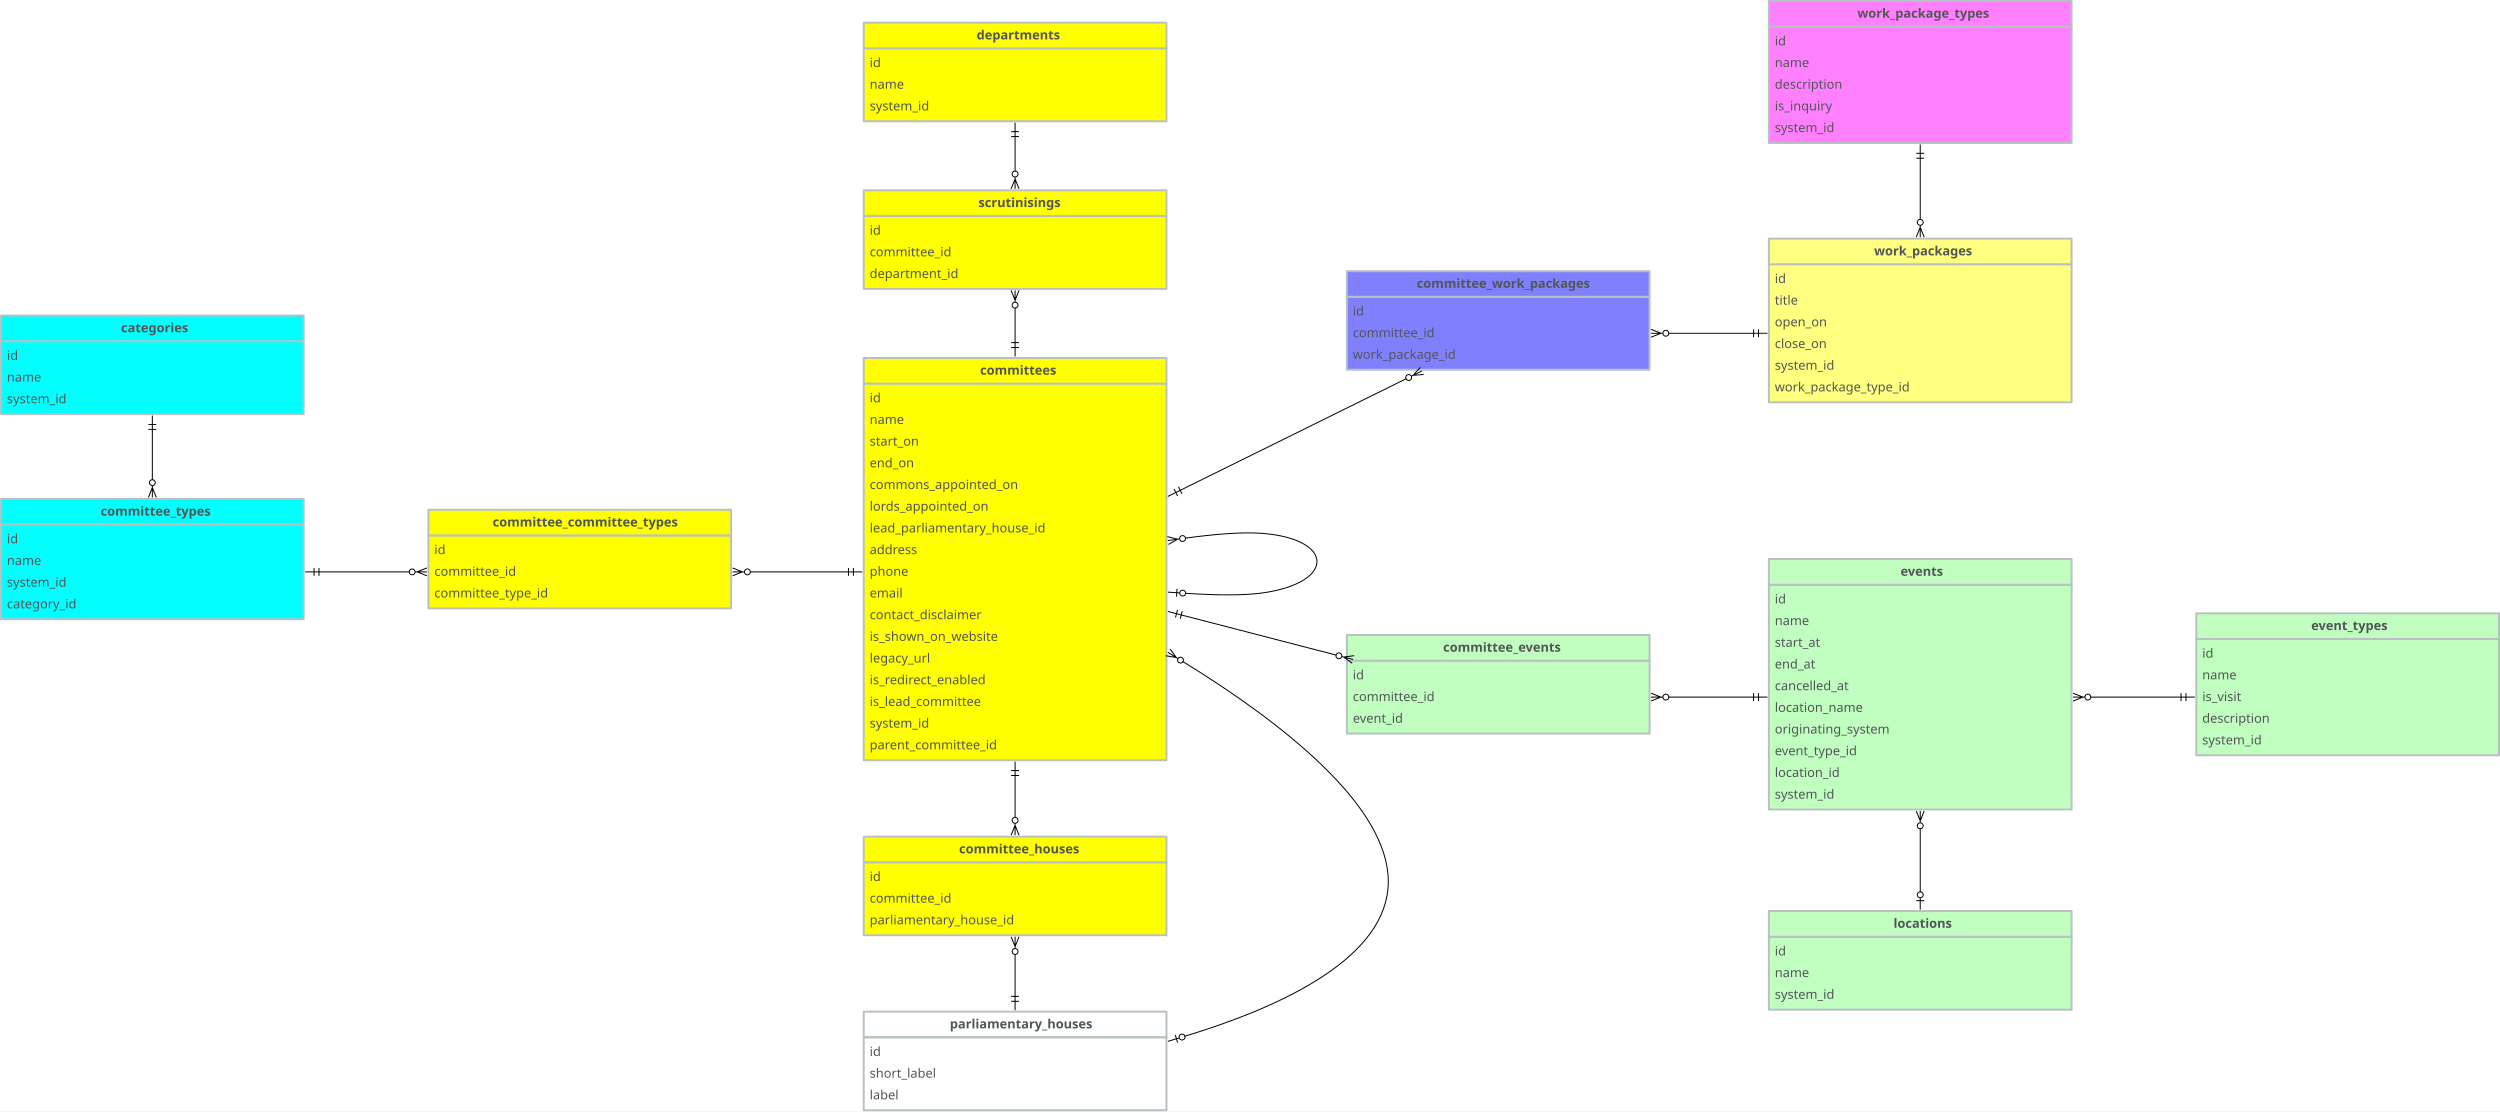
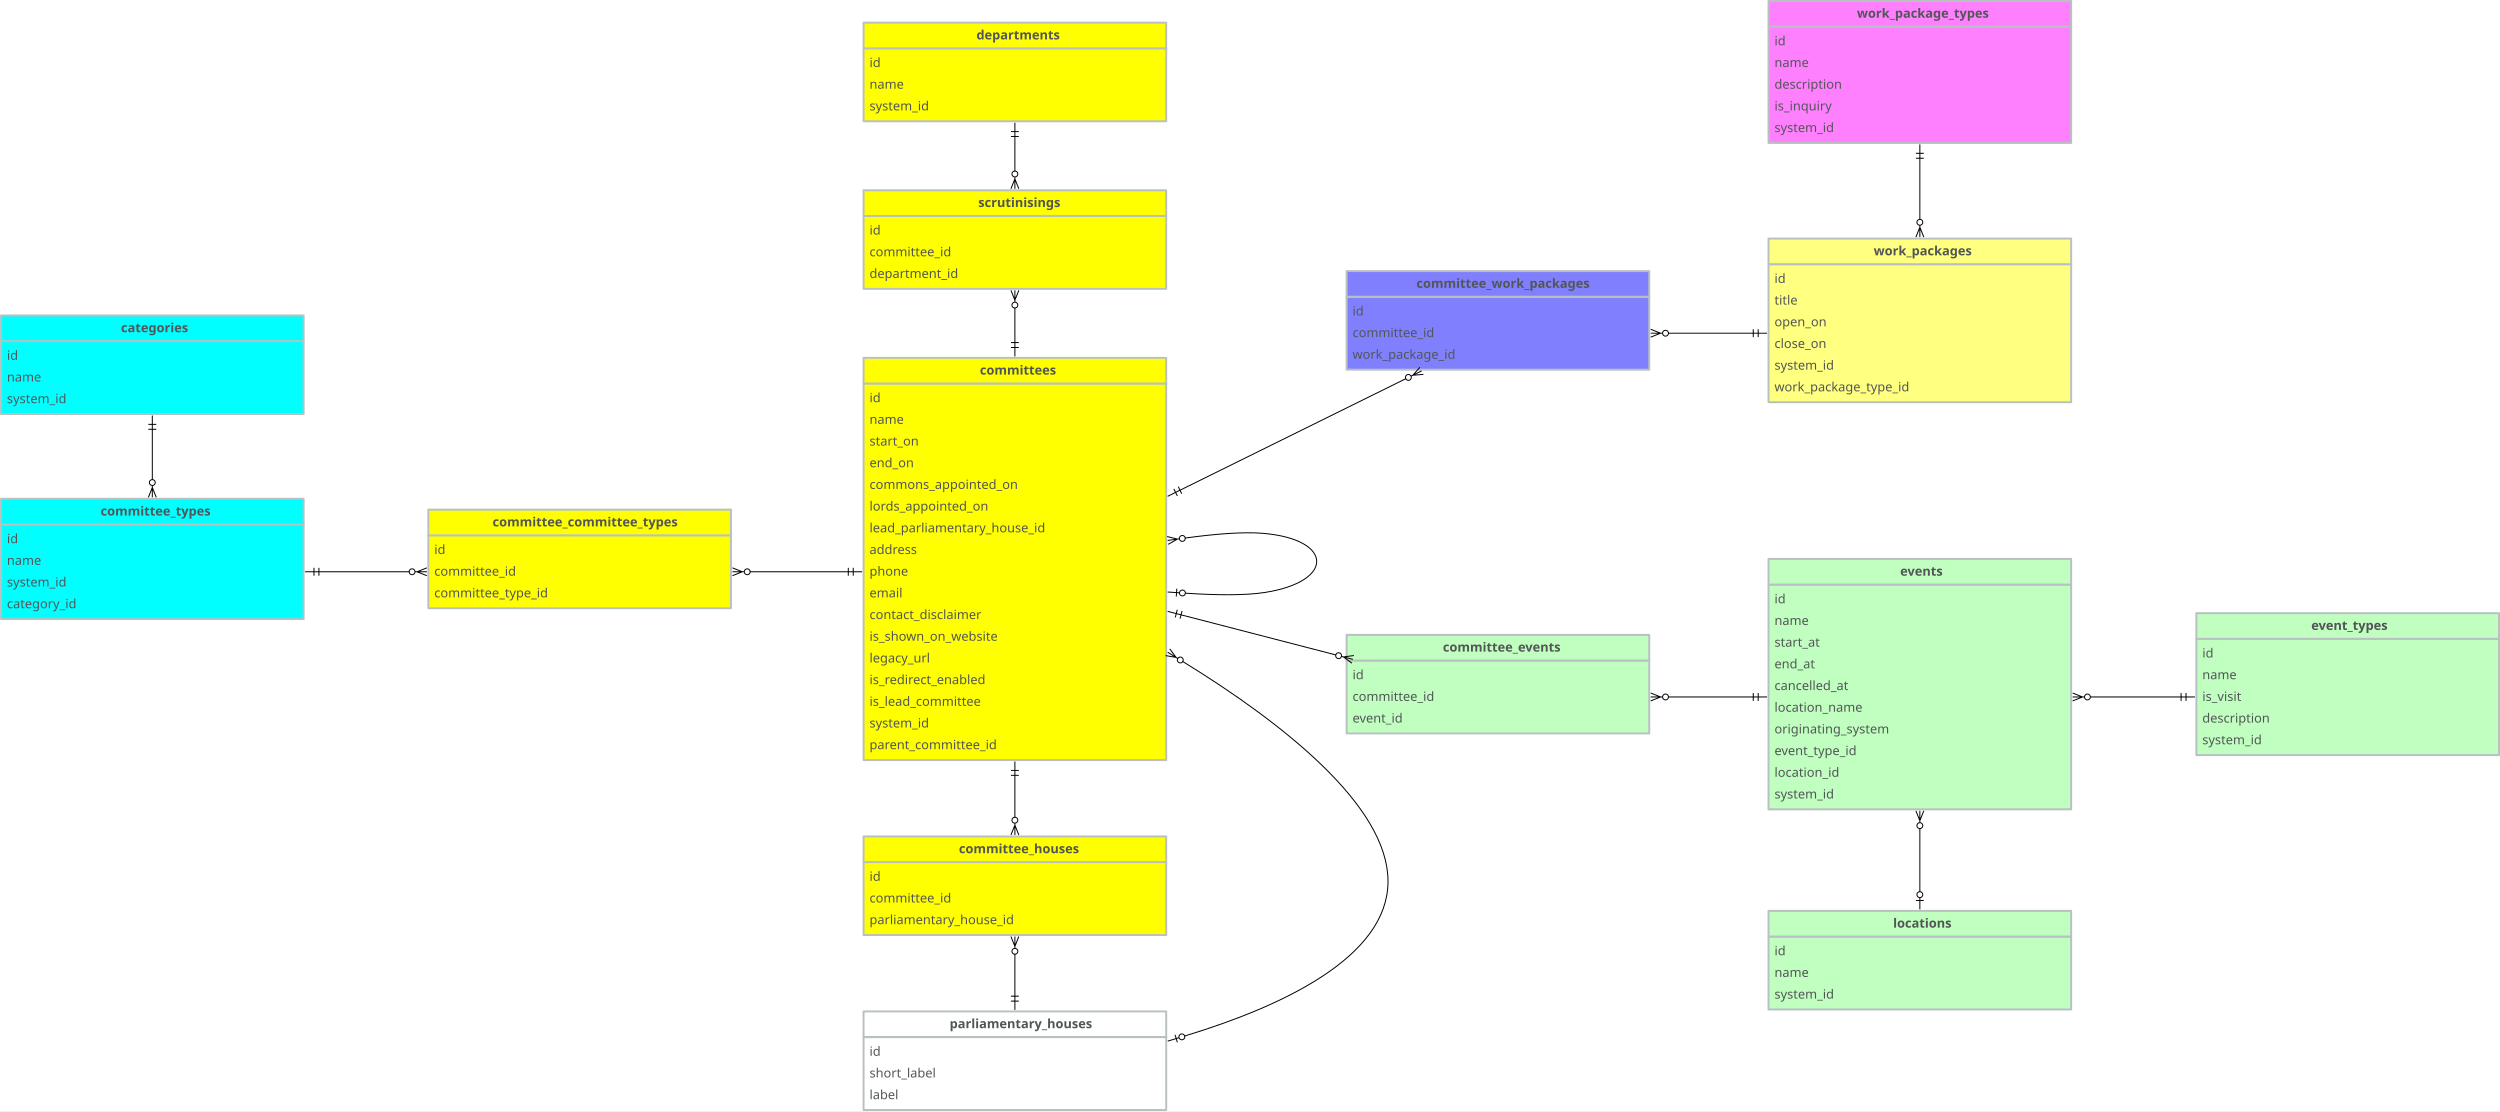
- <svg xmlns="http://www.w3.org/2000/svg" version="1.1" viewBox="36 -214 2535.5 1127" width="2535.5" height="1127">
+ <svg xmlns="http://www.w3.org/2000/svg" version="1.1" viewBox="36 -214 2536 1127" width="2536" height="1127">
  <defs>
    <marker orient="auto" overflow="visible" markerUnits="strokeWidth" id="CrowBall_Marker" stroke-linejoin="miter" stroke-miterlimit="10" viewBox="-1 -5 20 10" markerWidth="20" markerHeight="10" color="black">
      <g>
        <path d="M 18 0 L 6 0 M 18 4 L 8 0 L 18 -4 M .879 2.121 C -.293 .95 -.293 -.95 .879 -2.121 C 2.05 -3.293 3.95 -3.293 5.121 -2.121 C 6.293 -.95 6.293 .95 5.121 2.121 C 3.95 3.293 2.05 3.293 .879 2.121" fill="none" stroke="currentColor" stroke-width="1" />
      </g>
    </marker>
    <marker orient="auto" overflow="visible" markerUnits="strokeWidth" id="DoubleBar_Marker" stroke-linejoin="miter" stroke-miterlimit="10" viewBox="-15 -5 16 10" markerWidth="16" markerHeight="10" color="black">
      <g>
        <path d="M -14 0 L 0 0 M -5 -4 L -5 4 M 0 -4 L 0 4" fill="none" stroke="currentColor" stroke-width="1" />
      </g>
    </marker>
    <marker orient="auto" overflow="visible" markerUnits="strokeWidth" id="BarBall_Marker" stroke-linejoin="miter" stroke-miterlimit="10" viewBox="-19 -5 20 10" markerWidth="20" markerHeight="10" color="black">
      <g>
        <path d="M -18 0 L -6 0 M -9 -4 L -9 4 M -.879 -2.121 C .293 -.95 .293 .95 -.879 2.121 C -2.05 3.293 -3.95 3.293 -5.121 2.121 C -6.293 .95 -6.293 -.95 -5.121 -2.121 C -3.95 -3.293 -2.05 -3.293 -.879 -2.121" fill="none" stroke="currentColor" stroke-width="1" />
      </g>
    </marker>
  </defs>
  <g id="Canvas_1" stroke-opacity="1" fill="none" stroke-dasharray="none" fill-opacity="1" stroke="none">
-     <rect fill="white" x="36" y="-214" width="2535.5" height="1127" />
+     <rect fill="white" x="36" y="-214" width="2536" height="1127" />
    <g id="Canvas_1_Layer_1">
      <g id="Group_2">
        <g id="Graphic_4">
          <rect x="37" y="132" width="307" height="74" fill="aqua" />
          <rect x="37" y="132" width="307" height="74" stroke="#b9c0c1" stroke-linecap="round" stroke-linejoin="round" stroke-width="2" />
          <text transform="translate(43 138)" fill="#515556">
            <tspan font-family="Avenir" font-size="13" fill="#515556" x="0" y="13">id</tspan>
            <tspan font-family="Avenir" font-size="13" fill="#515556" x="0" y="35">name</tspan>
            <tspan font-family="Avenir" font-size="13" fill="#515556" x="0" y="57">system_id</tspan>
          </text>
        </g>
        <g id="Graphic_3">
          <rect x="37" y="106" width="307" height="26" fill="aqua" />
          <rect x="37" y="106" width="307" height="26" stroke="#b9c0c1" stroke-linecap="round" stroke-linejoin="round" stroke-width="2" />
          <text transform="translate(43 110)" fill="#515556">
            <tspan font-family="Avenir" font-weight="bold" font-size="13" fill="#515556" x="115.722" y="13">categories</tspan>
          </text>
        </g>
      </g>
      <g id="Group_5">
        <g id="Graphic_7">
          <rect x="37" y="318" width="307" height="96" fill="aqua" />
          <rect x="37" y="318" width="307" height="96" stroke="#b9c0c1" stroke-linecap="round" stroke-linejoin="round" stroke-width="2" />
          <text transform="translate(43 324)" fill="#515556">
            <tspan font-family="Avenir" font-size="13" fill="#515556" x="0" y="13">id</tspan>
            <tspan font-family="Avenir" font-size="13" fill="#515556" x="0" y="35">name</tspan>
            <tspan font-family="Avenir" font-size="13" fill="#515556" x="0" y="57">system_id</tspan>
            <tspan font-family="Avenir" font-size="13" fill="#515556" x="0" y="79">category_id</tspan>
          </text>
        </g>
        <g id="Graphic_6">
          <rect x="37" y="292" width="307" height="26" fill="aqua" />
          <rect x="37" y="292" width="307" height="26" stroke="#b9c0c1" stroke-linecap="round" stroke-linejoin="round" stroke-width="2" />
          <text transform="translate(43 296)" fill="#515556">
            <tspan font-family="Avenir" font-weight="bold" font-size="13" fill="#515556" x="95.013" y="13">committee_types</tspan>
          </text>
        </g>
      </g>
      <g id="Line_8">
        <line x1="190.5" y1="221.5" x2="190.5" y2="272.5" marker-end="url(#CrowBall_Marker)" marker-start="url(#DoubleBar_Marker)" stroke="black" stroke-linecap="round" stroke-linejoin="round" stroke-width="1" />
      </g>
      <g id="Group_9">
        <g id="Graphic_11">
          <rect x="470.5" y="329" width="307" height="74" fill="yellow" />
          <rect x="470.5" y="329" width="307" height="74" stroke="#b9c0c1" stroke-linecap="round" stroke-linejoin="round" stroke-width="2" />
          <text transform="translate(476.5 335)" fill="#515556">
            <tspan font-family="Avenir" font-size="13" fill="#515556" x="0" y="13">id</tspan>
            <tspan font-family="Avenir" font-size="13" fill="#515556" x="0" y="35">committee_id</tspan>
            <tspan font-family="Avenir" font-size="13" fill="#515556" x="0" y="57">committee_type_id</tspan>
          </text>
        </g>
        <g id="Graphic_10">
          <rect x="470.5" y="303" width="307" height="26" fill="yellow" />
          <rect x="470.5" y="303" width="307" height="26" stroke="#b9c0c1" stroke-linecap="round" stroke-linejoin="round" stroke-width="2" />
          <text transform="translate(476.5 307)" fill="#515556">
            <tspan font-family="Avenir" font-weight="bold" font-size="13" fill="#515556" x="59.139" y="13">committee_committee_types</tspan>
          </text>
        </g>
      </g>
      <g id="Line_12">
        <line x1="359.5" y1="366" x2="451" y2="366" marker-end="url(#CrowBall_Marker)" marker-start="url(#DoubleBar_Marker)" stroke="black" stroke-linecap="round" stroke-linejoin="round" stroke-width="1" />
      </g>
      <g id="Group_13">
        <g id="Graphic_15">
          <rect x="912" y="175" width="307" height="382" fill="yellow" />
          <rect x="912" y="175" width="307" height="382" stroke="#b9c0c1" stroke-linecap="round" stroke-linejoin="round" stroke-width="2" />
          <text transform="translate(918 181)" fill="#515556">
            <tspan font-family="Avenir" font-size="13" fill="#515556" x="0" y="13">id</tspan>
            <tspan font-family="Avenir" font-size="13" fill="#515556" x="0" y="35">name</tspan>
            <tspan font-family="Avenir" font-size="13" fill="#515556" x="0" y="57">start_on</tspan>
            <tspan font-family="Avenir" font-size="13" fill="#515556" x="0" y="79">end_on</tspan>
            <tspan font-family="Avenir" font-size="13" fill="#515556" x="0" y="101">commons_appointed_on</tspan>
            <tspan font-family="Avenir" font-size="13" fill="#515556" x="0" y="123">lords_appointed_on</tspan>
            <tspan font-family="Avenir" font-size="13" fill="#515556" x="0" y="145">lead_parliamentary_house_id</tspan>
            <tspan font-family="Avenir" font-size="13" fill="#515556" x="0" y="167">address</tspan>
            <tspan font-family="Avenir" font-size="13" fill="#515556" x="0" y="189">phone</tspan>
            <tspan font-family="Avenir" font-size="13" fill="#515556" x="0" y="211">email</tspan>
            <tspan font-family="Avenir" font-size="13" fill="#515556" x="0" y="233">contact_disclaimer</tspan>
            <tspan font-family="Avenir" font-size="13" fill="#515556" x="0" y="255">is_shown_on_website</tspan>
            <tspan font-family="Avenir" font-size="13" fill="#515556" x="0" y="277">legacy_url</tspan>
            <tspan font-family="Avenir" font-size="13" fill="#515556" x="0" y="299">is_redirect_enabled</tspan>
            <tspan font-family="Avenir" font-size="13" fill="#515556" x="0" y="321">is_lead_committee</tspan>
            <tspan font-family="Avenir" font-size="13" fill="#515556" x="0" y="343">system_id</tspan>
            <tspan font-family="Avenir" font-size="13" fill="#515556" x="0" y="365">parent_committee_id</tspan>
          </text>
        </g>
        <g id="Graphic_14">
          <rect x="912" y="149" width="307" height="26" fill="yellow" />
          <rect x="912" y="149" width="307" height="26" stroke="#b9c0c1" stroke-linecap="round" stroke-linejoin="round" stroke-width="2" />
          <text transform="translate(918 153)" fill="#515556">
            <tspan font-family="Avenir" font-weight="bold" font-size="13" fill="#515556" x="111.99" y="13">committees</tspan>
          </text>
        </g>
      </g>
      <g id="Line_16">
        <line x1="896.5" y1="366" x2="797" y2="366" marker-end="url(#CrowBall_Marker)" marker-start="url(#DoubleBar_Marker)" stroke="black" stroke-linecap="round" stroke-linejoin="round" stroke-width="1" />
      </g>
      <g id="Line_17">
        <path d="M 1238.456 387.727 C 1269.764 389.802 1298.83 390.128 1319 387 C 1390.251 375.951 1388.818 332.949 1317 327 C 1297.043 325.347 1268.757 327.624 1238.311 331.775" marker-end="url(#CrowBall_Marker)" marker-start="url(#BarBall_Marker)" stroke="black" stroke-linecap="round" stroke-linejoin="round" stroke-width="1" />
      </g>
      <g id="Group_18">
        <g id="Graphic_20">
          <rect x="912" y="5" width="307" height="74" fill="yellow" />
          <rect x="912" y="5" width="307" height="74" stroke="#b9c0c1" stroke-linecap="round" stroke-linejoin="round" stroke-width="2" />
          <text transform="translate(918 11)" fill="#515556">
            <tspan font-family="Avenir" font-size="13" fill="#515556" x="0" y="13">id</tspan>
            <tspan font-family="Avenir" font-size="13" fill="#515556" x="0" y="35">committee_id</tspan>
            <tspan font-family="Avenir" font-size="13" fill="#515556" x="0" y="57">department_id</tspan>
          </text>
        </g>
        <g id="Graphic_19">
          <rect x="912" y="-21" width="307" height="26" fill="yellow" />
          <rect x="912" y="-21" width="307" height="26" stroke="#b9c0c1" stroke-linecap="round" stroke-linejoin="round" stroke-width="2" />
          <text transform="translate(918 -17)" fill="#515556">
            <tspan font-family="Avenir" font-weight="bold" font-size="13" fill="#515556" x="110.287" y="13">scrutinisings</tspan>
          </text>
        </g>
      </g>
      <g id="Line_21">
        <line x1="1065.5" y1="133.5" x2="1065.5" y2="98.5" marker-end="url(#CrowBall_Marker)" marker-start="url(#DoubleBar_Marker)" stroke="black" stroke-linecap="round" stroke-linejoin="round" stroke-width="1" />
      </g>
      <g id="Group_22">
        <g id="Graphic_24">
          <rect x="912" y="-165" width="307" height="74" fill="yellow" />
          <rect x="912" y="-165" width="307" height="74" stroke="#b9c0c1" stroke-linecap="round" stroke-linejoin="round" stroke-width="2" />
          <text transform="translate(918 -159)" fill="#515556">
            <tspan font-family="Avenir" font-size="13" fill="#515556" x="0" y="13">id</tspan>
            <tspan font-family="Avenir" font-size="13" fill="#515556" x="0" y="35">name</tspan>
            <tspan font-family="Avenir" font-size="13" fill="#515556" x="0" y="57">system_id</tspan>
          </text>
        </g>
        <g id="Graphic_23">
          <rect x="912" y="-191" width="307" height="26" fill="yellow" />
          <rect x="912" y="-191" width="307" height="26" stroke="#b9c0c1" stroke-linecap="round" stroke-linejoin="round" stroke-width="2" />
          <text transform="translate(918 -187)" fill="#515556">
            <tspan font-family="Avenir" font-weight="bold" font-size="13" fill="#515556" x="108.5" y="13">departments</tspan>
          </text>
        </g>
      </g>
      <g id="Line_25">
        <line x1="1065.5" y1="-75.5" x2="1065.5" y2="-40.5" marker-end="url(#CrowBall_Marker)" marker-start="url(#DoubleBar_Marker)" stroke="black" stroke-linecap="round" stroke-linejoin="round" stroke-width="1" />
      </g>
      <g id="Group_26">
        <g id="Graphic_28">
          <rect x="912" y="660.5" width="307" height="74" fill="yellow" />
          <rect x="912" y="660.5" width="307" height="74" stroke="#b9c0c1" stroke-linecap="round" stroke-linejoin="round" stroke-width="2" />
          <text transform="translate(918 666.5)" fill="#515556">
            <tspan font-family="Avenir" font-size="13" fill="#515556" x="0" y="13">id</tspan>
            <tspan font-family="Avenir" font-size="13" fill="#515556" x="0" y="35">committee_id</tspan>
            <tspan font-family="Avenir" font-size="13" fill="#515556" x="0" y="57">parliamentary_house_id</tspan>
          </text>
        </g>
        <g id="Graphic_27">
          <rect x="912" y="634.5" width="307" height="26" fill="yellow" />
          <rect x="912" y="634.5" width="307" height="26" stroke="#b9c0c1" stroke-linecap="round" stroke-linejoin="round" stroke-width="2" />
          <text transform="translate(918 638.5)" fill="#515556">
            <tspan font-family="Avenir" font-weight="bold" font-size="13" fill="#515556" x="90.697" y="13">committee_houses</tspan>
          </text>
        </g>
      </g>
      <g id="Group_29">
        <g id="Graphic_31">
          <rect x="912" y="838" width="307" height="74" stroke="#b9c0c1" stroke-linecap="round" stroke-linejoin="round" stroke-width="2" />
          <text transform="translate(918 844)" fill="#515556">
            <tspan font-family="Avenir" font-size="13" fill="#515556" x="0" y="13">id</tspan>
            <tspan font-family="Avenir" font-size="13" fill="#515556" x="0" y="35">short_label</tspan>
            <tspan font-family="Avenir" font-size="13" fill="#515556" x="0" y="57">label</tspan>
          </text>
        </g>
        <g id="Graphic_30">
          <rect x="912" y="812" width="307" height="26" stroke="#b9c0c1" stroke-linecap="round" stroke-linejoin="round" stroke-width="2" />
          <text transform="translate(918 816)" fill="#515556">
            <tspan font-family="Avenir" font-weight="bold" font-size="13" fill="#515556" x="81.291" y="13">parliamentary_houses</tspan>
          </text>
        </g>
      </g>
      <g id="Line_32">
        <line x1="1065.5" y1="572.5" x2="1065.5" y2="615" marker-end="url(#CrowBall_Marker)" marker-start="url(#DoubleBar_Marker)" stroke="black" stroke-linecap="round" stroke-linejoin="round" stroke-width="1" />
      </g>
      <g id="Line_33">
        <line x1="1065.5" y1="796.5" x2="1065.5" y2="754" marker-end="url(#CrowBall_Marker)" marker-start="url(#DoubleBar_Marker)" stroke="black" stroke-linecap="round" stroke-linejoin="round" stroke-width="1" />
      </g>
      <g id="Line_35">
        <path d="M 1237.746 836.91 C 1337.685 806.615 1444 756.425 1444 680 C 1444 603.085 1336.316 518.887 1235.823 457.058" marker-end="url(#CrowBall_Marker)" marker-start="url(#BarBall_Marker)" stroke="black" stroke-linecap="round" stroke-linejoin="round" stroke-width="1" />
      </g>
      <g id="Group_36">
        <g id="Graphic_38">
          <rect x="1830" y="-187" width="307" height="118" fill="#ff80ff" />
          <rect x="1830" y="-187" width="307" height="118" stroke="#b9c0c1" stroke-linecap="round" stroke-linejoin="round" stroke-width="2" />
          <text transform="translate(1836 -181)" fill="#515556">
            <tspan font-family="Avenir" font-size="13" fill="#515556" x="0" y="13">id</tspan>
            <tspan font-family="Avenir" font-size="13" fill="#515556" x="0" y="35">name</tspan>
            <tspan font-family="Avenir" font-size="13" fill="#515556" x="0" y="57">description</tspan>
            <tspan font-family="Avenir" font-size="13" fill="#515556" x="0" y="79">is_inquiry</tspan>
            <tspan font-family="Avenir" font-size="13" fill="#515556" x="0" y="101">system_id</tspan>
          </text>
        </g>
        <g id="Graphic_37">
          <rect x="1830" y="-213" width="307" height="26" fill="#ff80ff" />
          <rect x="1830" y="-213" width="307" height="26" stroke="#b9c0c1" stroke-linecap="round" stroke-linejoin="round" stroke-width="2" />
          <text transform="translate(1836 -209)" fill="#515556">
            <tspan font-family="Avenir" font-weight="bold" font-size="13" fill="#515556" x="83.703" y="13">work_package_types</tspan>
          </text>
        </g>
      </g>
      <g id="Group_39">
        <g id="Graphic_41">
          <rect x="1830" y="54" width="307" height="140" fill="#ffff80" />
          <rect x="1830" y="54" width="307" height="140" stroke="#b9c0c1" stroke-linecap="round" stroke-linejoin="round" stroke-width="2" />
          <text transform="translate(1836 60)" fill="#515556">
            <tspan font-family="Avenir" font-size="13" fill="#515556" x="0" y="13">id</tspan>
            <tspan font-family="Avenir" font-size="13" fill="#515556" x="0" y="35">title</tspan>
            <tspan font-family="Avenir" font-size="13" fill="#515556" x="0" y="57">open_on</tspan>
            <tspan font-family="Avenir" font-size="13" fill="#515556" x="0" y="79">close_on</tspan>
            <tspan font-family="Avenir" font-size="13" fill="#515556" x="0" y="101">system_id</tspan>
            <tspan font-family="Avenir" font-size="13" fill="#515556" x="0" y="123">work_package_type_id</tspan>
          </text>
        </g>
        <g id="Graphic_40">
          <rect x="1830" y="28" width="307" height="26" fill="#ffff80" />
          <rect x="1830" y="28" width="307" height="26" stroke="#b9c0c1" stroke-linecap="round" stroke-linejoin="round" stroke-width="2" />
          <text transform="translate(1836 32)" fill="#515556">
            <tspan font-family="Avenir" font-weight="bold" font-size="13" fill="#515556" x="100.68" y="13">work_packages</tspan>
          </text>
        </g>
      </g>
      <g id="Line_42">
        <line x1="1983.5" y1="-53.5" x2="1983.5" y2="8.5" marker-end="url(#CrowBall_Marker)" marker-start="url(#DoubleBar_Marker)" stroke="black" stroke-linecap="round" stroke-linejoin="round" stroke-width="1" />
      </g>
      <g id="Group_43">
        <g id="Graphic_45">
          <rect x="1402" y="87" width="307" height="74" fill="#8080ff" />
          <rect x="1402" y="87" width="307" height="74" stroke="#b9c0c1" stroke-linecap="round" stroke-linejoin="round" stroke-width="2" />
          <text transform="translate(1408 93)" fill="#515556">
            <tspan font-family="Avenir" font-size="13" fill="#515556" x="0" y="13">id</tspan>
            <tspan font-family="Avenir" font-size="13" fill="#515556" x="0" y="35">committee_id</tspan>
            <tspan font-family="Avenir" font-size="13" fill="#515556" x="0" y="57">work_package_id</tspan>
          </text>
        </g>
        <g id="Graphic_44">
          <rect x="1402" y="61" width="307" height="26" fill="#8080ff" />
          <rect x="1402" y="61" width="307" height="26" stroke="#b9c0c1" stroke-linecap="round" stroke-linejoin="round" stroke-width="2" />
          <text transform="translate(1408 65)" fill="#515556">
            <tspan font-family="Avenir" font-weight="bold" font-size="13" fill="#515556" x="64.807" y="13">committee_work_packages</tspan>
          </text>
        </g>
      </g>
      <g id="Line_46">
        <line x1="1814.5" y1="124" x2="1728.5" y2="124" marker-end="url(#CrowBall_Marker)" marker-start="url(#DoubleBar_Marker)" stroke="black" stroke-linecap="round" stroke-linejoin="round" stroke-width="1" />
      </g>
      <g id="Line_47">
        <line x1="1233.001" y1="283.275" x2="1461.97" y2="170.192" marker-end="url(#CrowBall_Marker)" marker-start="url(#DoubleBar_Marker)" stroke="black" stroke-linecap="round" stroke-linejoin="round" stroke-width="1" />
      </g>
      <g id="Group_51">
        <g id="Graphic_53">
          <rect x="1830" y="379" width="307" height="228" fill="#c0ffc0" />
          <rect x="1830" y="379" width="307" height="228" stroke="#b9c0c1" stroke-linecap="round" stroke-linejoin="round" stroke-width="2" />
          <text transform="translate(1836 385)" fill="#515556">
            <tspan font-family="Avenir" font-size="13" fill="#515556" x="0" y="13">id</tspan>
            <tspan font-family="Avenir" font-size="13" fill="#515556" x="0" y="35">name</tspan>
            <tspan font-family="Avenir" font-size="13" fill="#515556" x="0" y="57">start_at</tspan>
            <tspan font-family="Avenir" font-size="13" fill="#515556" x="0" y="79">end_at</tspan>
            <tspan font-family="Avenir" font-size="13" fill="#515556" x="0" y="101">cancelled_at</tspan>
            <tspan font-family="Avenir" font-size="13" fill="#515556" x="0" y="123">location_name</tspan>
            <tspan font-family="Avenir" font-size="13" fill="#515556" x="0" y="145">originating_system</tspan>
            <tspan font-family="Avenir" font-size="13" fill="#515556" x="0" y="167">event_type_id</tspan>
            <tspan font-family="Avenir" font-size="13" fill="#515556" x="0" y="189">location_id</tspan>
            <tspan font-family="Avenir" font-size="13" fill="#515556" x="0" y="211">system_id</tspan>
          </text>
        </g>
        <g id="Graphic_52">
          <rect x="1830" y="353" width="307" height="26" fill="#c0ffc0" />
          <rect x="1830" y="353" width="307" height="26" stroke="#b9c0c1" stroke-linecap="round" stroke-linejoin="round" stroke-width="2" />
          <text transform="translate(1836 357)" fill="#515556">
            <tspan font-family="Avenir" font-weight="bold" font-size="13" fill="#515556" x="127.519" y="13">events</tspan>
          </text>
        </g>
      </g>
      <g id="Group_54">
        <g id="Graphic_56">
-           <rect x="2263.5" y="434" width="307" height="118" fill="#c0ffc0" />
-           <rect x="2263.5" y="434" width="307" height="118" stroke="#b9c0c1" stroke-linecap="round" stroke-linejoin="round" stroke-width="2" />
-           <text transform="translate(2269.5 440)" fill="#515556">
+           <rect x="2264" y="434" width="307" height="118" fill="#c0ffc0" />
+           <rect x="2264" y="434" width="307" height="118" stroke="#b9c0c1" stroke-linecap="round" stroke-linejoin="round" stroke-width="2" />
+           <text transform="translate(2270 440)" fill="#515556">
            <tspan font-family="Avenir" font-size="13" fill="#515556" x="0" y="13">id</tspan>
            <tspan font-family="Avenir" font-size="13" fill="#515556" x="0" y="35">name</tspan>
            <tspan font-family="Avenir" font-size="13" fill="#515556" x="0" y="57">is_visit</tspan>
            <tspan font-family="Avenir" font-size="13" fill="#515556" x="0" y="79">description</tspan>
            <tspan font-family="Avenir" font-size="13" fill="#515556" x="0" y="101">system_id</tspan>
          </text>
        </g>
        <g id="Graphic_55">
-           <rect x="2263.5" y="408" width="307" height="26" fill="#c0ffc0" />
-           <rect x="2263.5" y="408" width="307" height="26" stroke="#b9c0c1" stroke-linecap="round" stroke-linejoin="round" stroke-width="2" />
-           <text transform="translate(2269.5 412)" fill="#515556">
+           <rect x="2264" y="408" width="307" height="26" fill="#c0ffc0" />
+           <rect x="2264" y="408" width="307" height="26" stroke="#b9c0c1" stroke-linecap="round" stroke-linejoin="round" stroke-width="2" />
+           <text transform="translate(2270 412)" fill="#515556">
            <tspan font-family="Avenir" font-weight="bold" font-size="13" fill="#515556" x="110.541" y="13">event_types</tspan>
          </text>
        </g>
      </g>
      <g id="Line_57">
-         <line x1="2248" y1="493" x2="2156.5" y2="493" marker-end="url(#CrowBall_Marker)" marker-start="url(#DoubleBar_Marker)" stroke="black" stroke-linecap="round" stroke-linejoin="round" stroke-width="1" />
+         <line x1="2248.5" y1="493" x2="2156.5" y2="493" marker-end="url(#CrowBall_Marker)" marker-start="url(#DoubleBar_Marker)" stroke="black" stroke-linecap="round" stroke-linejoin="round" stroke-width="1" />
      </g>
      <g id="Group_58">
        <g id="Graphic_60">
          <rect x="1402" y="456" width="307" height="74" fill="#c0ffc0" />
          <rect x="1402" y="456" width="307" height="74" stroke="#b9c0c1" stroke-linecap="round" stroke-linejoin="round" stroke-width="2" />
          <text transform="translate(1408 462)" fill="#515556">
            <tspan font-family="Avenir" font-size="13" fill="#515556" x="0" y="13">id</tspan>
            <tspan font-family="Avenir" font-size="13" fill="#515556" x="0" y="35">committee_id</tspan>
            <tspan font-family="Avenir" font-size="13" fill="#515556" x="0" y="57">event_id</tspan>
          </text>
        </g>
        <g id="Graphic_59">
          <rect x="1402" y="430" width="307" height="26" fill="#c0ffc0" />
          <rect x="1402" y="430" width="307" height="26" stroke="#b9c0c1" stroke-linecap="round" stroke-linejoin="round" stroke-width="2" />
          <text transform="translate(1408 434)" fill="#515556">
            <tspan font-family="Avenir" font-weight="bold" font-size="13" fill="#515556" x="91.645" y="13">committee_events</tspan>
          </text>
        </g>
      </g>
      <g id="Line_61">
        <line x1="1234.036" y1="409.682" x2="1390.978" y2="450.358" marker-end="url(#CrowBall_Marker)" marker-start="url(#DoubleBar_Marker)" stroke="black" stroke-linecap="round" stroke-linejoin="round" stroke-width="1" />
      </g>
      <g id="Line_62">
        <line x1="1814.5" y1="493" x2="1728.5" y2="493" marker-end="url(#CrowBall_Marker)" marker-start="url(#DoubleBar_Marker)" stroke="black" stroke-linecap="round" stroke-linejoin="round" stroke-width="1" />
      </g>
      <g id="Group_63">
        <g id="Graphic_65">
          <rect x="1830" y="736" width="307" height="74" fill="#c0ffc0" />
          <rect x="1830" y="736" width="307" height="74" stroke="#b9c0c1" stroke-linecap="round" stroke-linejoin="round" stroke-width="2" />
          <text transform="translate(1836 742)" fill="#515556">
            <tspan font-family="Avenir" font-size="13" fill="#515556" x="0" y="13">id</tspan>
            <tspan font-family="Avenir" font-size="13" fill="#515556" x="0" y="35">name</tspan>
            <tspan font-family="Avenir" font-size="13" fill="#515556" x="0" y="57">system_id</tspan>
          </text>
        </g>
        <g id="Graphic_64">
          <rect x="1830" y="710" width="307" height="26" fill="#c0ffc0" />
          <rect x="1830" y="710" width="307" height="26" stroke="#b9c0c1" stroke-linecap="round" stroke-linejoin="round" stroke-width="2" />
          <text transform="translate(1836 714)" fill="#515556">
            <tspan font-family="Avenir" font-weight="bold" font-size="13" fill="#515556" x="120.415" y="13">locations</tspan>
          </text>
        </g>
      </g>
      <g id="Line_66">
        <line x1="1983.5" y1="690.5" x2="1983.5" y2="626.5" marker-end="url(#CrowBall_Marker)" marker-start="url(#BarBall_Marker)" stroke="black" stroke-linecap="round" stroke-linejoin="round" stroke-width="1" />
      </g>
    </g>
  </g>
</svg>
